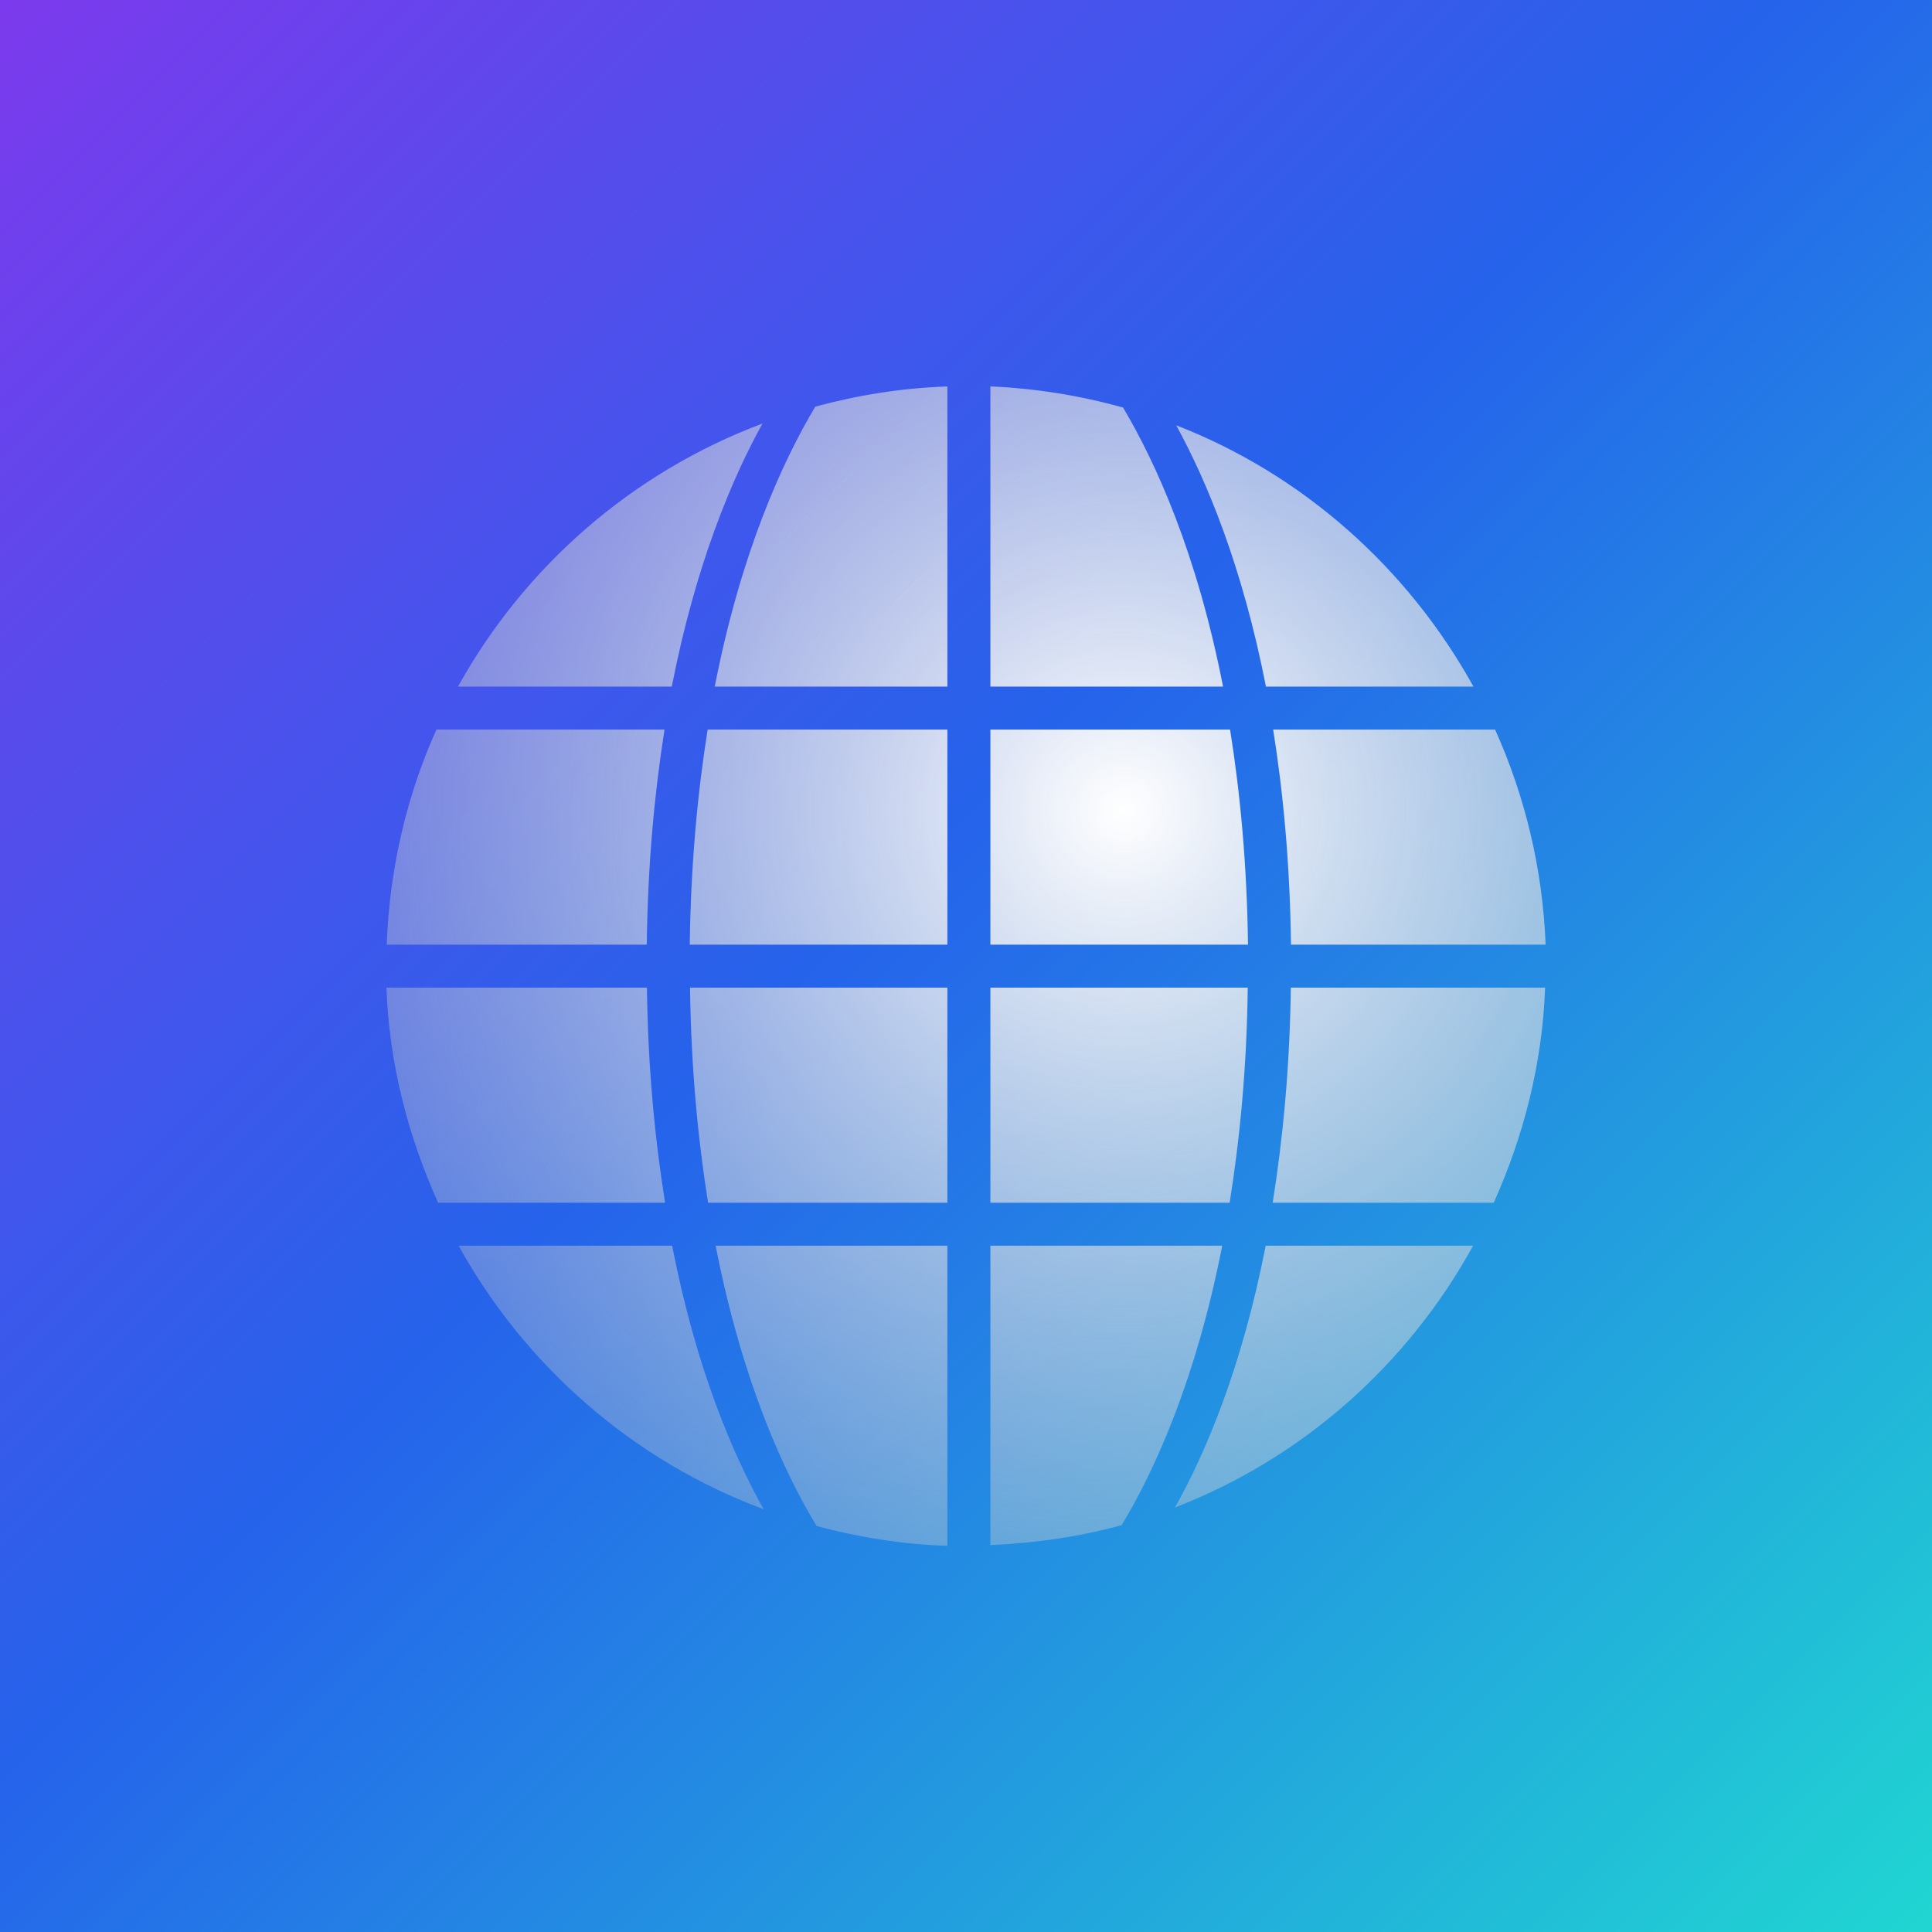
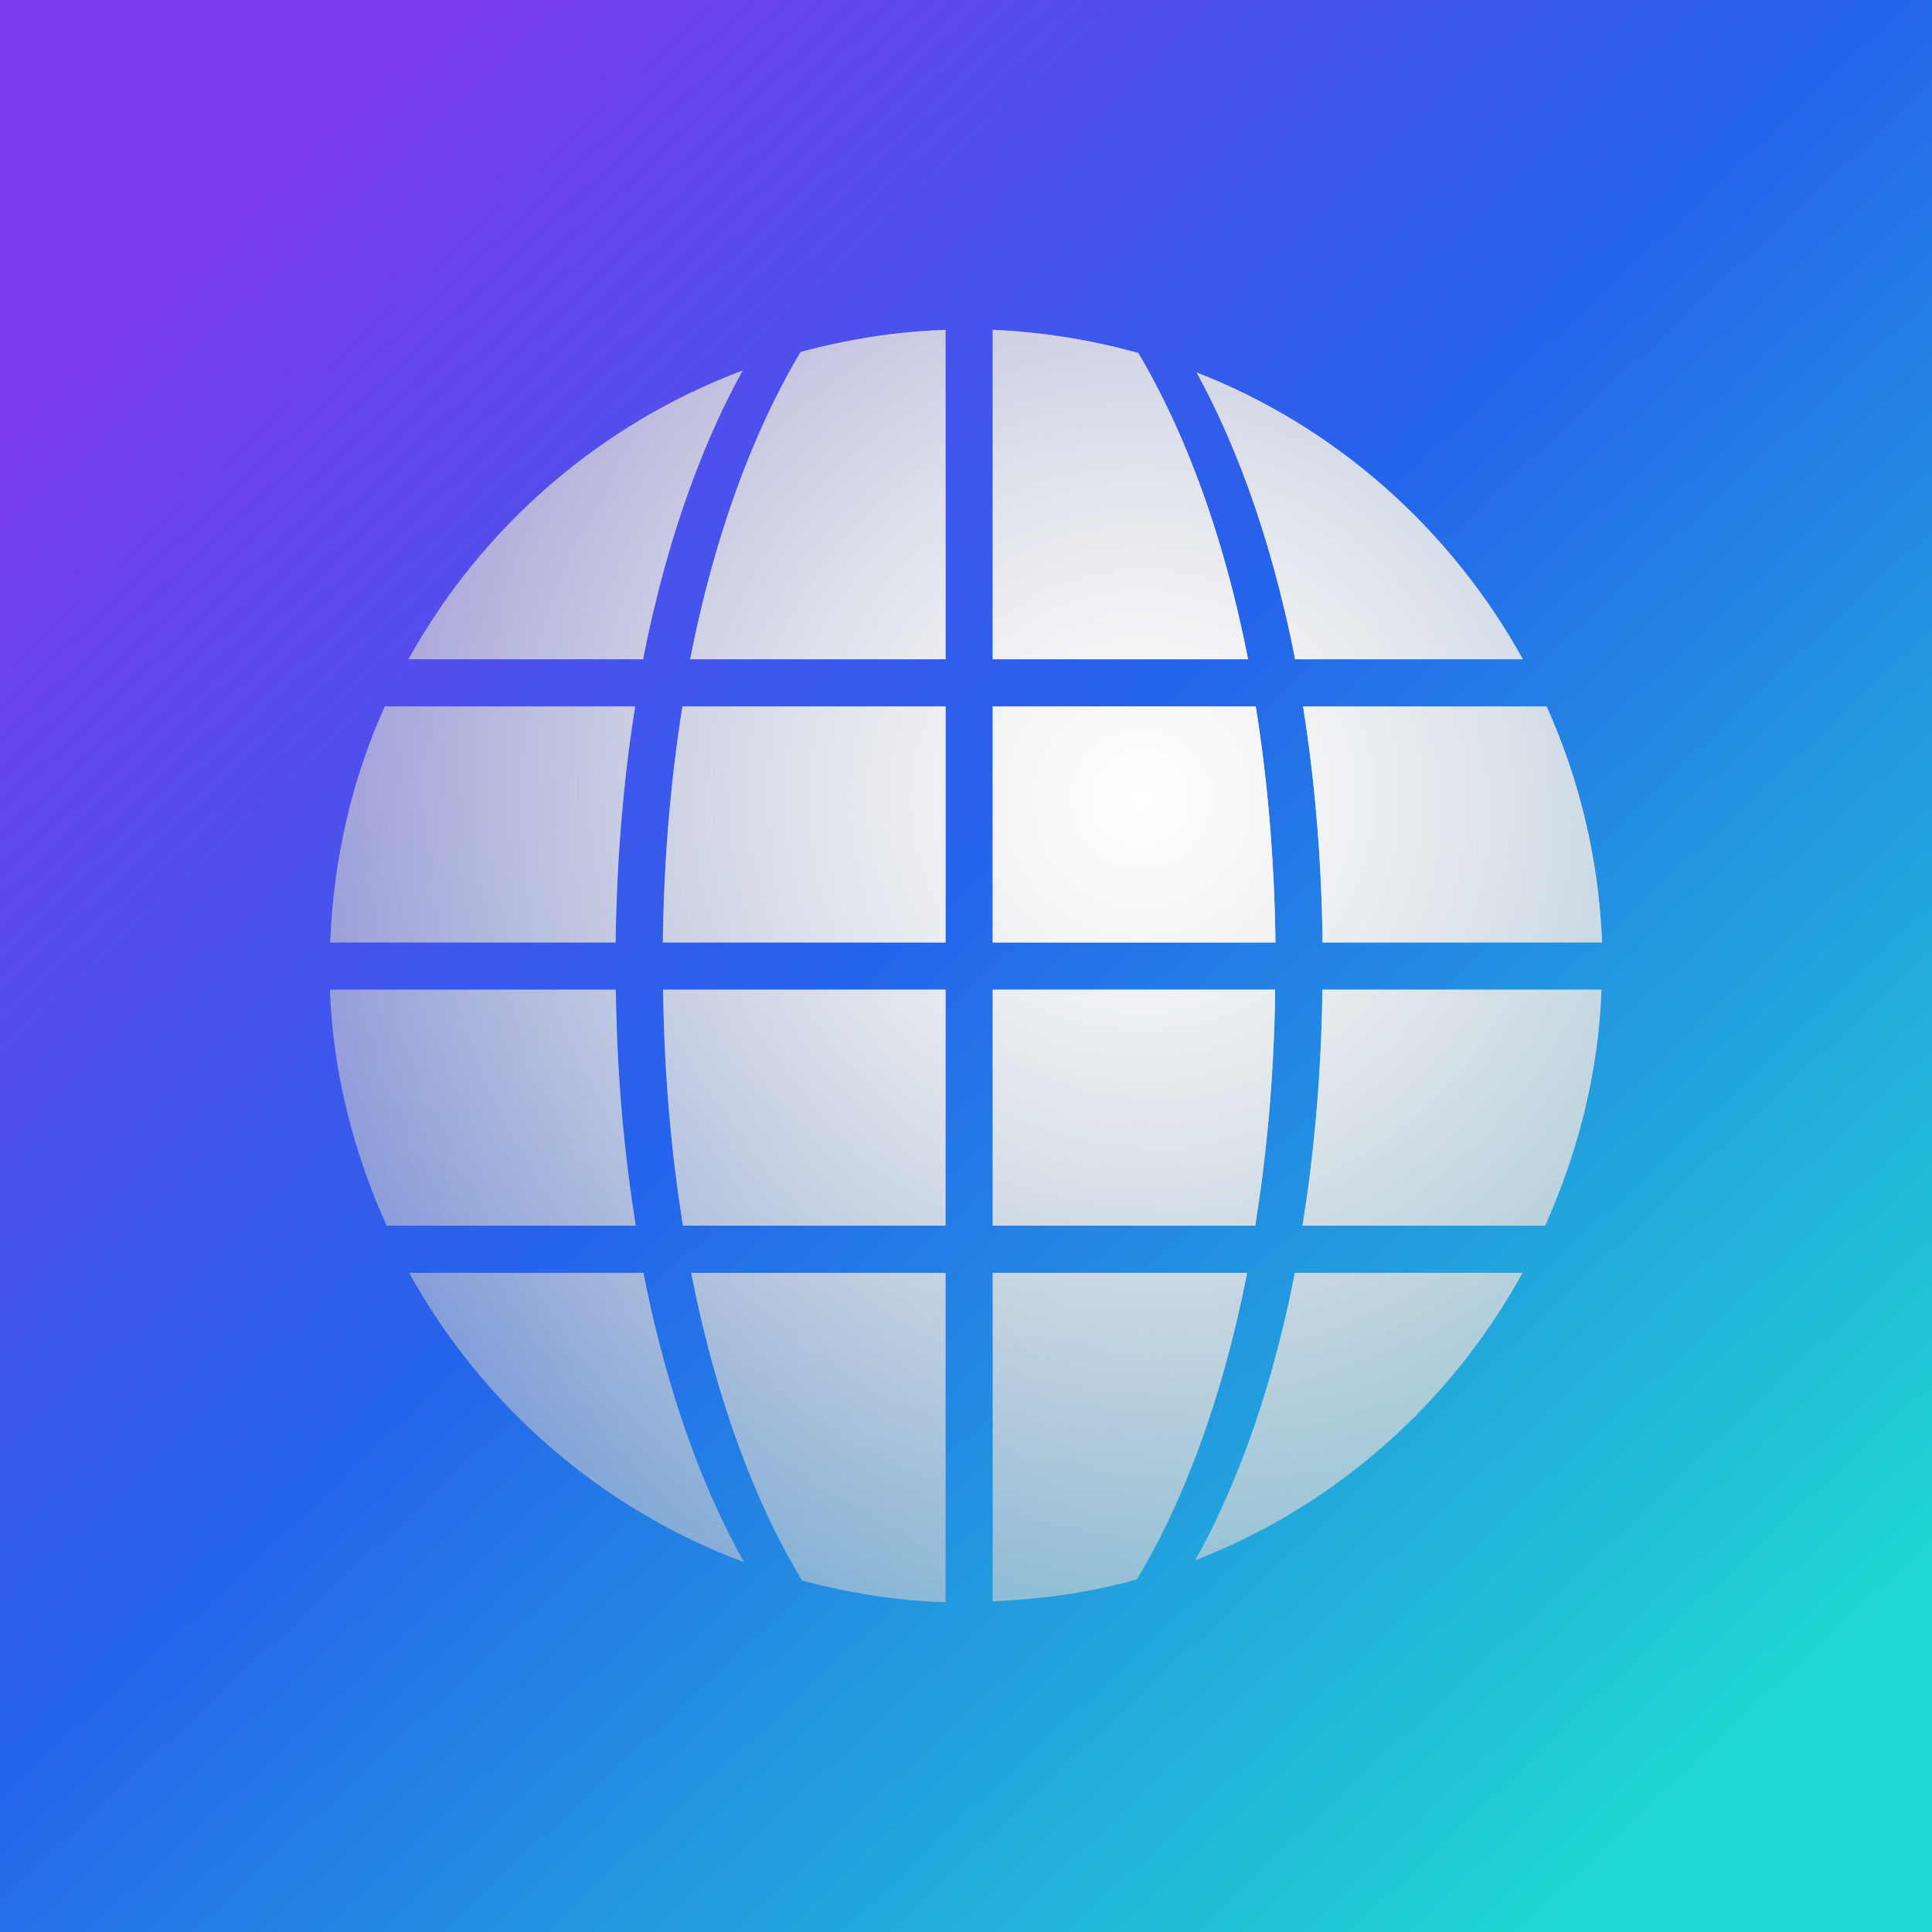
- <svg xmlns="http://www.w3.org/2000/svg" width="1000" height="1000" viewBox="0 0 1000 1000">
-   <rect width="1000" height="1000" fill="url(#grad)" />
-   <g transform="matrix(22.21,0,0,22.21,155.75,133.59)">
-     <path d="M22.658,10.988L27.83,10.988C28.523,12.529 28.937,14.217 29.008,16L23.074,16C23.049,14.116 22.893,12.456 22.658,10.988ZM20.398,3.896C23.365,5.049 25.8,7.231 27.326,9.986L22.49,9.986C21.941,7.181 21.107,5.187 20.398,3.896ZM16.068,9.986L16.068,2.99C17.134,3.037 18.17,3.206 19.16,3.483C19.91,4.746 20.879,6.855 21.49,9.986L16.068,9.986ZM9.489,22.014C9.255,20.545 9.093,18.895 9.068,17.002L15.066,17.002L15.066,22.014L9.489,22.014ZM9.479,10.988L15.066,10.988L15.066,16L9.062,16C9.087,14.114 9.245,12.457 9.479,10.988ZM11.988,3.461C12.975,3.195 14.003,3.026 15.066,2.992L15.066,9.986L9.644,9.986C10.259,6.838 11.235,4.721 11.988,3.461ZM3.661,9.986C5.212,7.186 7.723,4.993 10.757,3.855C10.042,5.145 9.198,7.15 8.643,9.986L3.661,9.986ZM8.06,16L2,16C2.066,14.219 2.467,12.526 3.158,10.988L8.474,10.988C8.241,12.457 8.084,14.116 8.06,16ZM8.487,22.014L3.197,22.014C2.503,20.471 2.058,18.79 1.993,17.002L8.064,17.002C8.088,18.895 8.252,20.543 8.487,22.014ZM8.651,23.016C9.21,25.88 10.067,27.883 10.785,29.158C7.74,28.025 5.228,25.823 3.675,23.016L8.651,23.016ZM15.066,23.016L15.066,30.01C14.014,29.977 12.999,29.811 12.021,29.55C11.266,28.314 10.285,26.187 9.665,23.016L15.066,23.016ZM21.471,23.016C20.854,26.168 19.879,28.287 19.127,29.528C18.148,29.799 17.121,29.946 16.068,29.993L16.068,23.016L21.471,23.016ZM16.068,17.002L22.066,17.002C22.043,18.895 21.878,20.544 21.644,22.014L16.068,22.014L16.068,17.002ZM22.072,16L16.068,16L16.068,10.988L21.654,10.988C21.889,12.457 22.047,14.114 22.072,16ZM23.07,17.002L28.996,17.002C28.93,18.789 28.49,20.47 27.799,22.014L22.647,22.014C22.881,20.543 23.045,18.895 23.07,17.002ZM27.318,23.016C25.797,25.782 23.351,27.965 20.371,29.116C21.086,27.84 21.932,25.85 22.484,23.016L27.318,23.016Z" fill="url(#globe)" fill-rule="nonzero" />
+ <svg xmlns="http://www.w3.org/2000/svg" width="100%" height="100%" viewBox="0 0 1000 1000" version="1.1" xml:space="preserve" style="fill-rule:evenodd;clip-rule:evenodd;stroke-linejoin:round;stroke-miterlimit:2;">
+   <g transform="matrix(2.128906,0,0,2.128906,-47,-39)">
+     <path d="M512,48.851L512,463.149C512,490.11 490.11,512 463.149,512L48.851,512C21.89,512 0,490.11 0,463.149L0,48.851C0,21.89 21.89,0 48.851,0L463.149,0C490.11,0 512,21.89 512,48.851Z" style="fill:url(#_Linear1);" />
+   </g>
+   <g transform="matrix(0.742833,0,0,0.742833,128.5835,128.5835)">
+     <g transform="matrix(32.81211,0,0,32.81211,-8.604181,-41.39989)">
+       <path d="M22.658,10.988L27.83,10.988C28.523,12.529 28.937,14.217 29.008,16L23.074,16C23.049,14.116 22.893,12.456 22.658,10.988ZM20.398,3.896C23.365,5.049 25.8,7.231 27.326,9.986L22.49,9.986C21.941,7.181 21.107,5.187 20.398,3.896ZM16.068,9.986L16.068,2.99C17.134,3.037 18.17,3.206 19.16,3.483C19.91,4.746 20.879,6.855 21.49,9.986L16.068,9.986ZM9.489,22.014C9.255,20.545 9.093,18.895 9.068,17.002L15.066,17.002L15.066,22.014L9.489,22.014ZM9.479,10.988L15.066,10.988L15.066,16L9.062,16C9.087,14.114 9.245,12.457 9.479,10.988ZM11.988,3.461C12.975,3.195 14.003,3.026 15.066,2.992L15.066,9.986L9.644,9.986C10.259,6.838 11.235,4.721 11.988,3.461ZM3.661,9.986C5.212,7.186 7.723,4.993 10.757,3.855C10.042,5.145 9.198,7.15 8.643,9.986L3.661,9.986ZM8.06,16L2,16C2.066,14.219 2.467,12.526 3.158,10.988L8.474,10.988C8.241,12.457 8.084,14.116 8.06,16ZM8.487,22.014L3.197,22.014C2.503,20.471 2.058,18.79 1.993,17.002L8.064,17.002C8.088,18.895 8.252,20.543 8.487,22.014ZM8.651,23.016C9.21,25.88 10.067,27.883 10.785,29.158C7.74,28.025 5.228,25.823 3.675,23.016L8.651,23.016ZM15.066,23.016L15.066,30.01C14.014,29.977 12.999,29.811 12.021,29.55C11.266,28.314 10.285,26.187 9.665,23.016L15.066,23.016ZM21.471,23.016C20.854,26.168 19.879,28.287 19.127,29.528C18.148,29.799 17.121,29.946 16.068,29.993L16.068,23.016L21.471,23.016ZM16.068,17.002L22.066,17.002C22.043,18.895 21.878,20.544 21.644,22.014L16.068,22.014L16.068,17.002ZM22.072,16L16.068,16L16.068,10.988L21.654,10.988C21.889,12.457 22.047,14.114 22.072,16ZM23.07,17.002L28.996,17.002C28.93,18.789 28.49,20.47 27.799,22.014L22.647,22.014C22.881,20.543 23.045,18.895 23.07,17.002ZM27.318,23.016C25.797,25.782 23.351,27.965 20.371,29.116C21.086,27.84 21.932,25.85 22.484,23.016L27.318,23.016Z" style="fill:url(#_Radial2);fill-rule:nonzero;" />
+     </g>
+     <g transform="matrix(32.81211,0,0,32.81211,-8.604181,-41.39989)">
+       <path d="M22.658,10.988L27.83,10.988C28.523,12.529 28.937,14.217 29.008,16L23.074,16C23.049,14.116 22.893,12.456 22.658,10.988ZM20.398,3.896C23.365,5.049 25.8,7.231 27.326,9.986L22.49,9.986C21.941,7.181 21.107,5.187 20.398,3.896ZM16.068,9.986L16.068,2.99C17.134,3.037 18.17,3.206 19.16,3.483C19.91,4.746 20.879,6.855 21.49,9.986L16.068,9.986ZM9.489,22.014C9.255,20.545 9.093,18.895 9.068,17.002L15.066,17.002L15.066,22.014L9.489,22.014ZM9.479,10.988L15.066,10.988L15.066,16L9.062,16C9.087,14.114 9.245,12.457 9.479,10.988ZM11.988,3.461C12.975,3.195 14.003,3.026 15.066,2.992L15.066,9.986L9.644,9.986C10.259,6.838 11.235,4.721 11.988,3.461ZM3.661,9.986C5.212,7.186 7.723,4.993 10.757,3.855C10.042,5.145 9.198,7.15 8.643,9.986L3.661,9.986ZM8.06,16L2,16C2.066,14.219 2.467,12.526 3.158,10.988L8.474,10.988C8.241,12.457 8.084,14.116 8.06,16ZM8.487,22.014L3.197,22.014C2.503,20.471 2.058,18.79 1.993,17.002L8.064,17.002C8.088,18.895 8.252,20.543 8.487,22.014ZM8.651,23.016C9.21,25.88 10.067,27.883 10.785,29.158C7.74,28.025 5.228,25.823 3.675,23.016L8.651,23.016ZM15.066,23.016L15.066,30.01C14.014,29.977 12.999,29.811 12.021,29.55C11.266,28.314 10.285,26.187 9.665,23.016L15.066,23.016ZM21.471,23.016C20.854,26.168 19.879,28.287 19.127,29.528C18.148,29.799 17.121,29.946 16.068,29.993L16.068,23.016L21.471,23.016ZM16.068,17.002L22.066,17.002C22.043,18.895 21.878,20.544 21.644,22.014L16.068,22.014L16.068,17.002ZM22.072,16L16.068,16L16.068,10.988L21.654,10.988C21.889,12.457 22.047,14.114 22.072,16ZM23.07,17.002L28.996,17.002C28.93,18.789 28.49,20.47 27.799,22.014L22.647,22.014C22.881,20.543 23.045,18.895 23.07,17.002ZM27.318,23.016C25.797,25.782 23.351,27.965 20.371,29.116C21.086,27.84 21.932,25.85 22.484,23.016L27.318,23.016Z" style="fill:url(#_Radial3);fill-rule:nonzero;" />
+     </g>
  </g>
  <defs>
-     <linearGradient id="grad" x1="0" y1="0" x2="1000" y2="1000" gradientUnits="userSpaceOnUse">
-       <stop offset="0" stop-color="rgb(124,58,237)" />
-       <stop offset="0.46" stop-color="rgb(37,99,235)" />
-       <stop offset="1" stop-color="rgb(32,214,210)" />
+     <linearGradient id="_Linear1" x1="0" y1="0" x2="1" y2="0" gradientUnits="userSpaceOnUse" gradientTransform="matrix(362,392,-392,362,76,60)">
+       <stop offset="0" style="stop-color:rgb(124,58,237);stop-opacity:1" />
+       <stop offset="0.46" style="stop-color:rgb(37,99,235);stop-opacity:1" />
+       <stop offset="1" style="stop-color:rgb(32,214,210);stop-opacity:1" />
    </linearGradient>
-     <radialGradient id="globe" cx="0" cy="0" r="1" gradientUnits="userSpaceOnUse" gradientTransform="matrix(-19.59642,20.26691,-20.26691,-19.59642,19.15769,12.87329)">
-       <stop offset="0" stop-color="white" stop-opacity="1" />
-       <stop offset="1" stop-color="rgb(179,179,179)" stop-opacity="0" />
+     <radialGradient id="_Radial2" cx="0" cy="0" r="1" gradientUnits="userSpaceOnUse" gradientTransform="matrix(-19.59642,20.26691,-20.26691,-19.59642,19.15769,12.87329)">
+       <stop offset="0" style="stop-color:white;stop-opacity:1" />
+       <stop offset="1" style="stop-color:rgb(179,179,179);stop-opacity:0" />
+     </radialGradient>
+     <radialGradient id="_Radial3" cx="0" cy="0" r="1" gradientUnits="userSpaceOnUse" gradientTransform="matrix(-19.59642,20.26691,-20.26691,-19.59642,19.15769,12.87329)">
+       <stop offset="0" style="stop-color:white;stop-opacity:1" />
+       <stop offset="1" style="stop-color:rgb(179,179,179);stop-opacity:0" />
    </radialGradient>
  </defs>
</svg>
